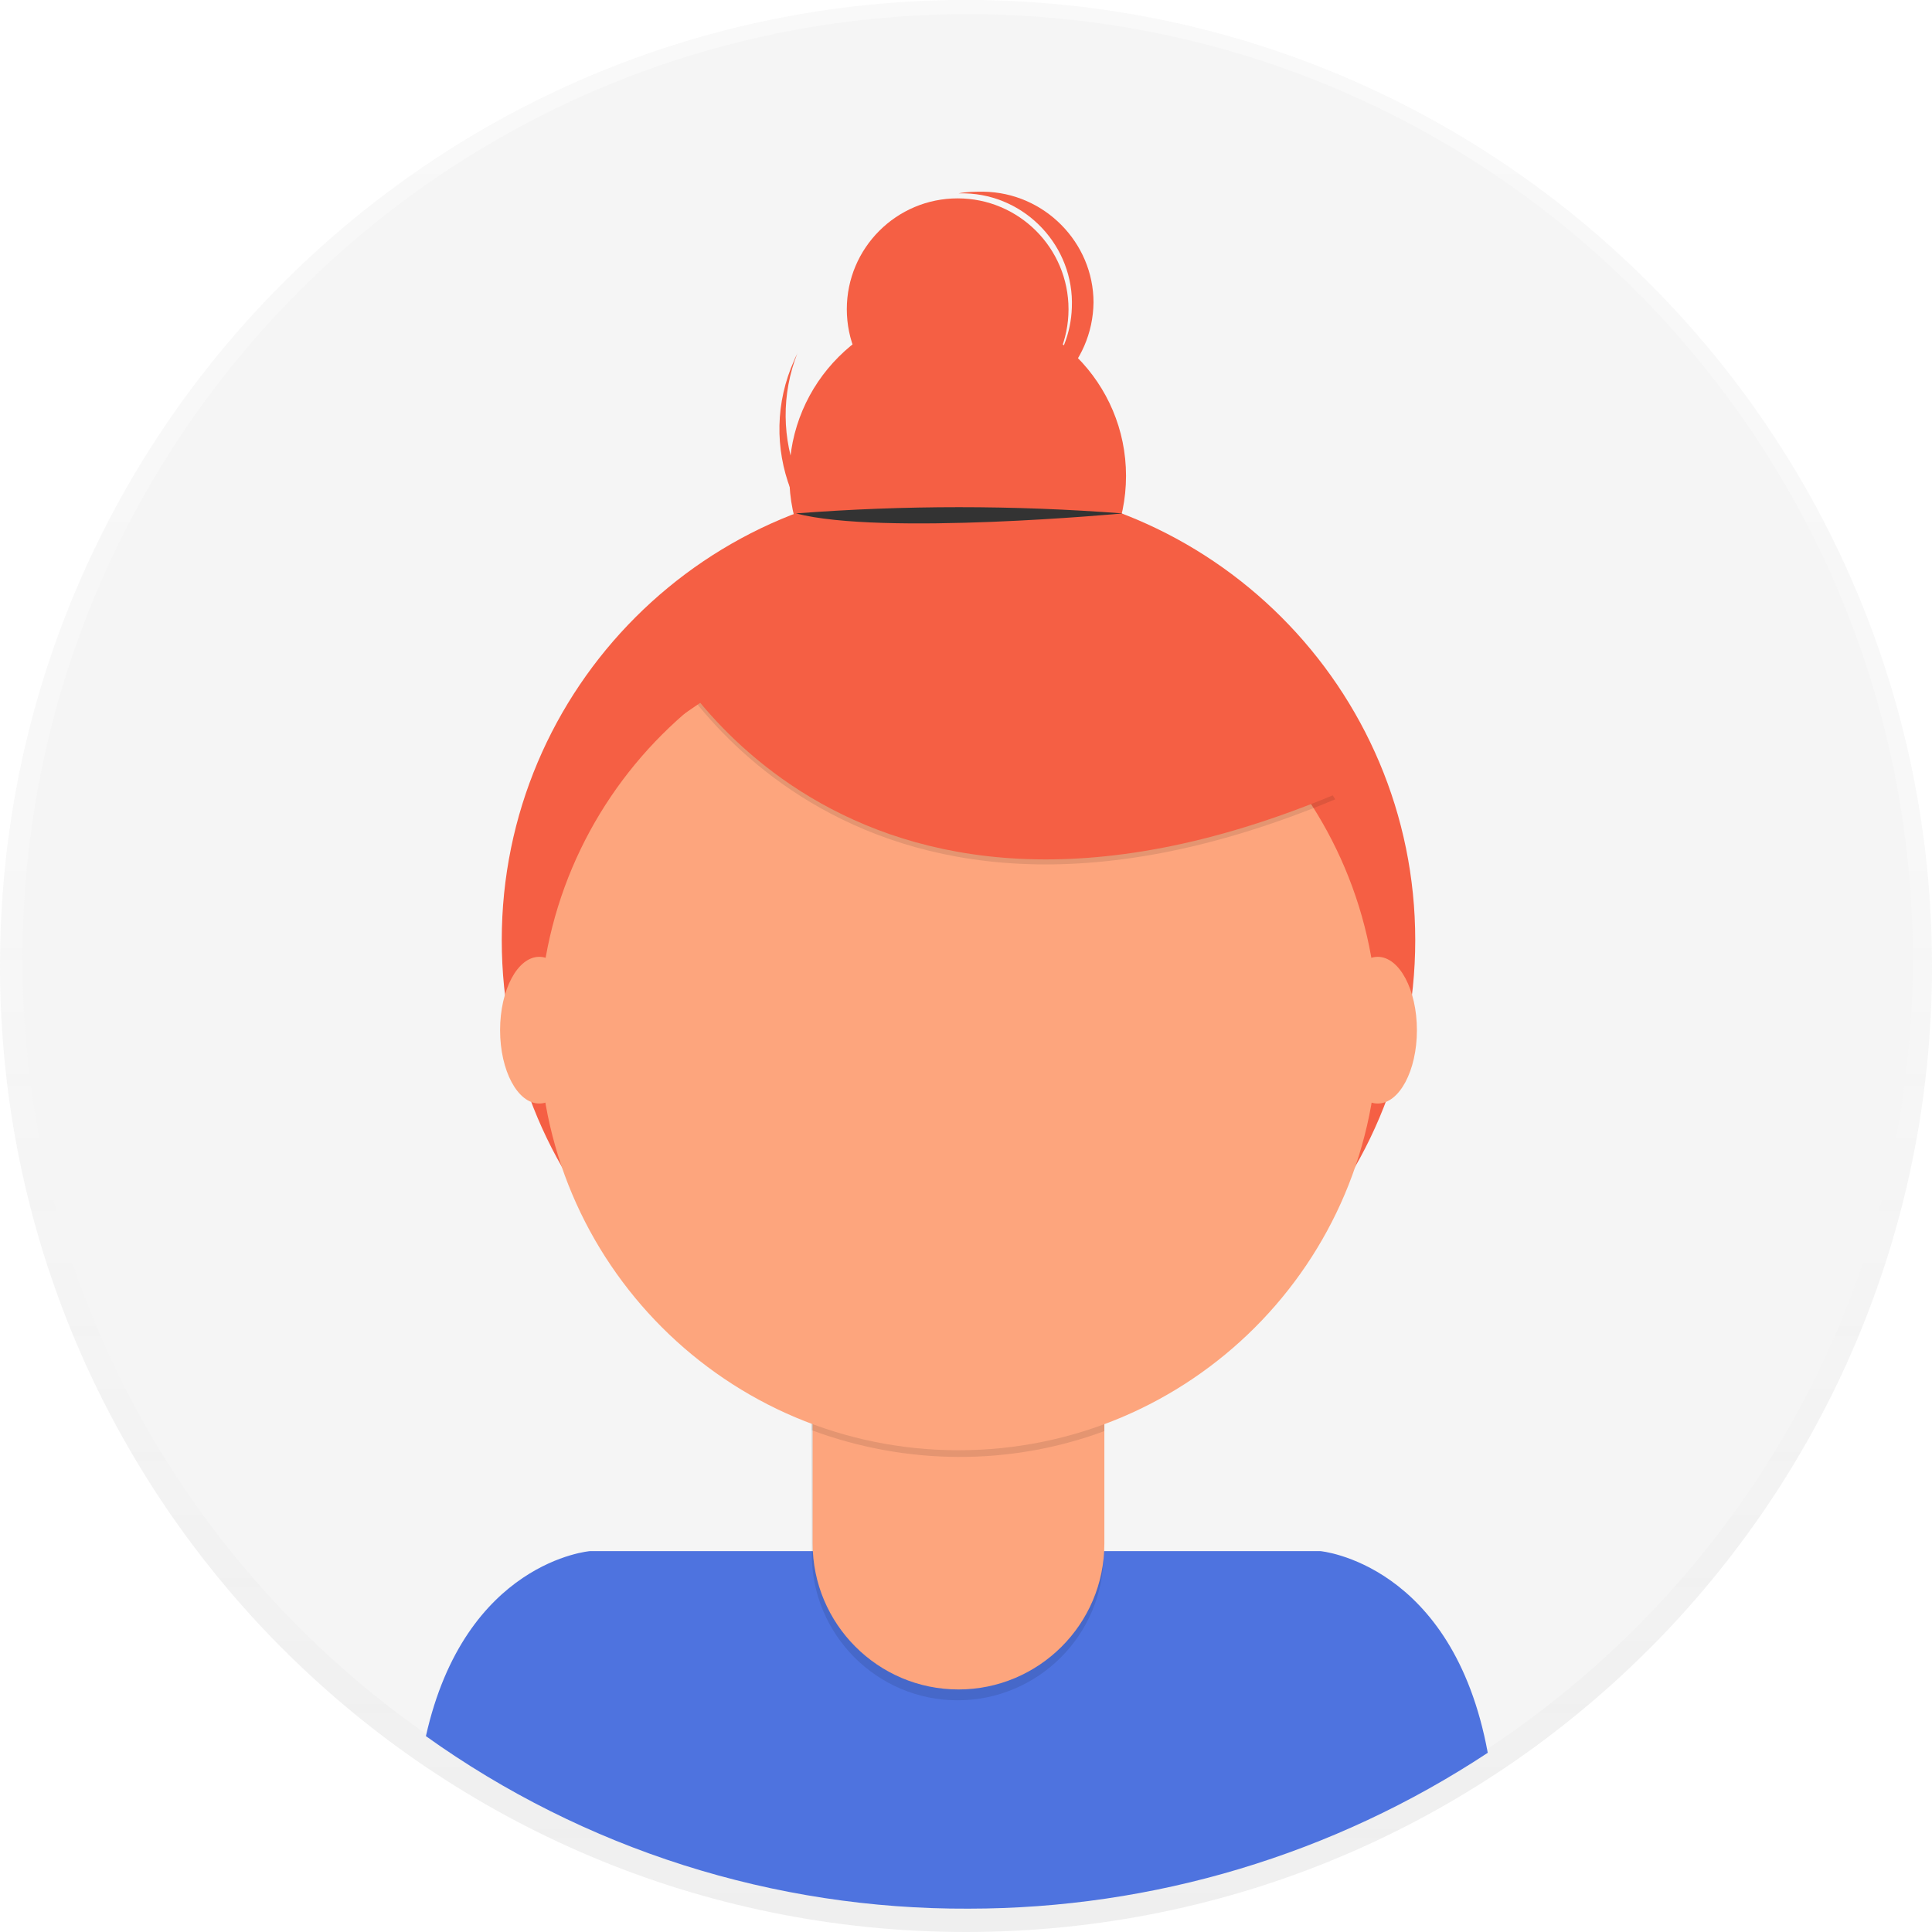
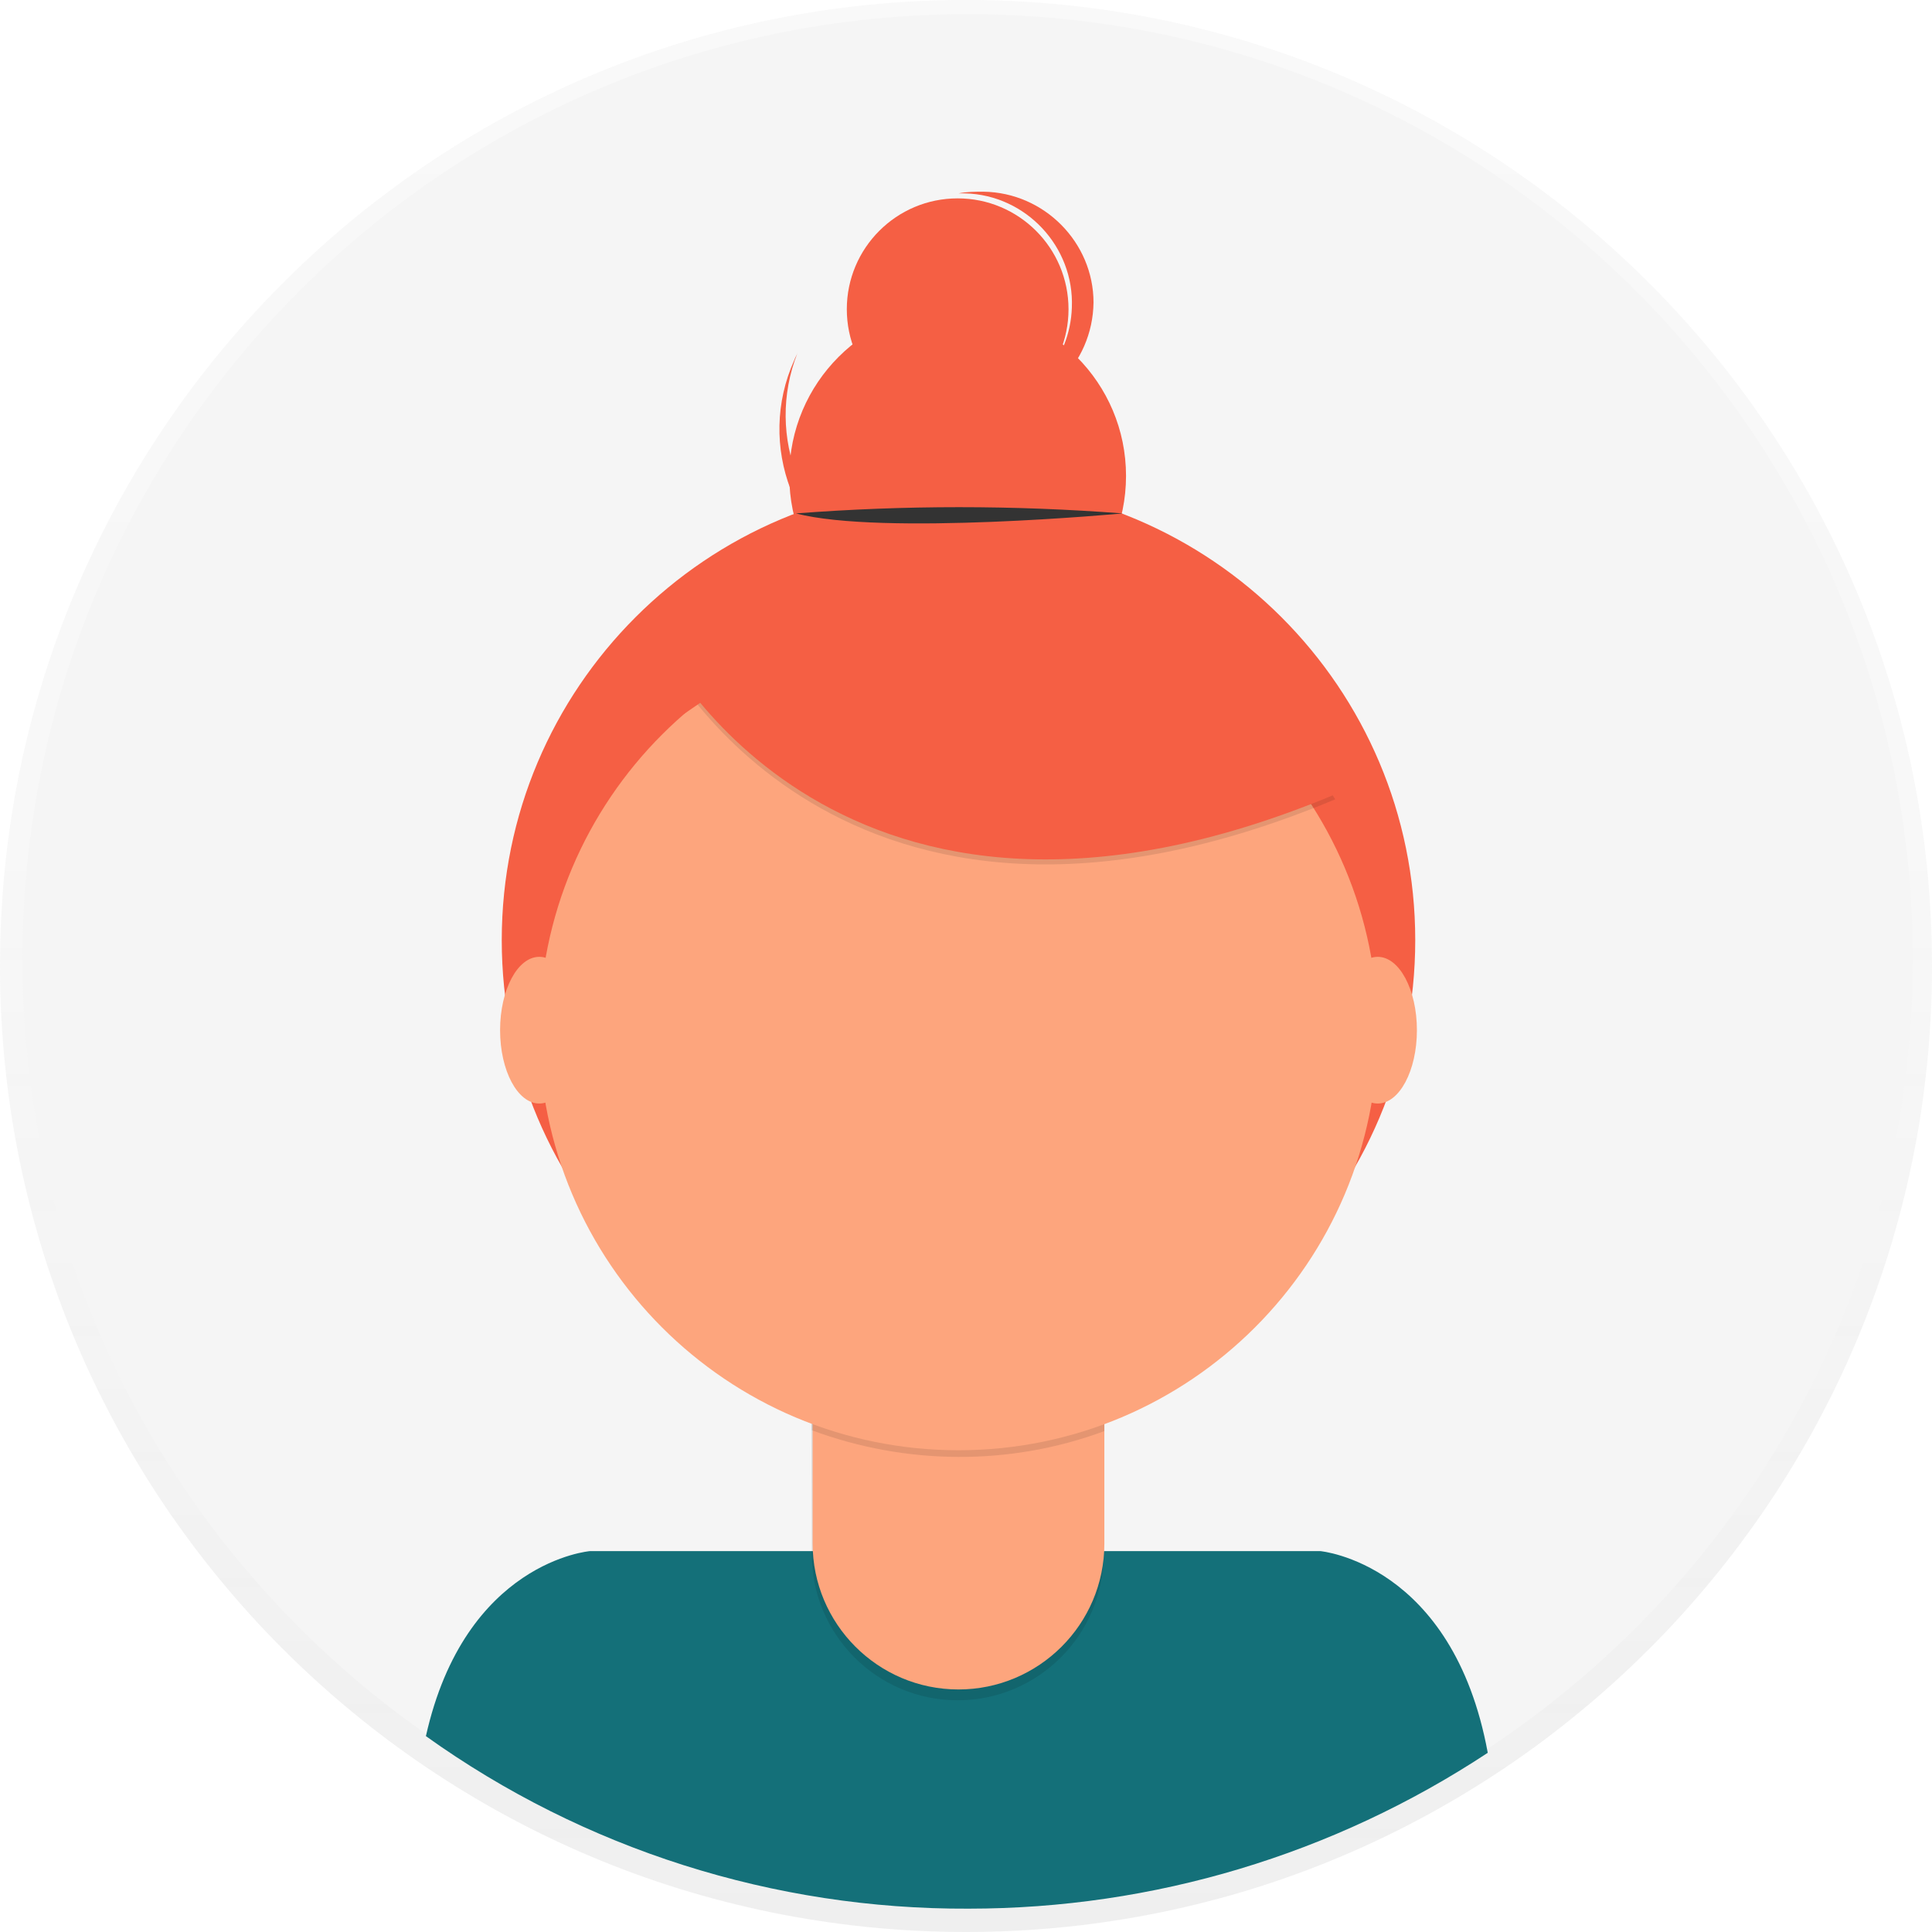
<svg xmlns="http://www.w3.org/2000/svg" version="1.1" id="_x38_8ce59e9-c4b8-4d1d-9d7a-ce0190159aa8" x="0px" y="0px" viewBox="0 0 231.8 231.8" style="enable-background:new 0 0 231.8 231.8;" xml:space="preserve">
  <style type="text/css">
	.st0{opacity:0.5;}
	.st1{fill:url(#SVGID_1_);}
	.st2{fill:#F5F5F5;}
- 	.st3{fill:#4E73DF;}
+ 	.st3{fill:#147079;}
	.st4{fill:#F55F44;}
	.st5{opacity:0.1;enable-background:new    ;}
	.st6{fill:#FDA57D;}
	.st7{fill:#333333;}
</style>
  <g class="st0">
    <linearGradient id="SVGID_1_" gradientUnits="userSpaceOnUse" x1="115.89" y1="9.36" x2="115.89" y2="241.14" gradientTransform="matrix(1 0 0 -1 0 241.14)">
      <stop offset="0" style="stop-color:#808080;stop-opacity:0.25" />
      <stop offset="0.54" style="stop-color:#808080;stop-opacity:0.12" />
      <stop offset="1" style="stop-color:#808080;stop-opacity:0.1" />
    </linearGradient>
    <circle class="st1" cx="115.9" cy="115.9" r="115.9" />
  </g>
  <circle class="st2" cx="116.1" cy="115.1" r="113.4" />
  <path class="st3" d="M116.2,229c22.2,0,43.8-6.5,62.3-18.7c-4.2-22.8-20.1-24.2-20.1-24.2H70.8c0,0-15,1.2-19.7,22.2  C70.1,221.9,92.9,229.1,116.2,229z" />
  <circle class="st4" cx="115" cy="112.8" r="54.8" />
  <path class="st5" d="M97.3,158.4h35.1l0,0v28.1c0,9.7-7.9,17.5-17.5,17.5l0,0l0,0c-9.7,0-17.5-7.9-17.5-17.5l0,0L97.3,158.4  L97.3,158.4z" />
  <path class="st6" d="M100.7,157.1h28.4c1.9,0,3.4,1.5,3.4,3.4l0,0v24.7c0,9.7-7.9,17.5-17.5,17.5l0,0l0,0c-9.7,0-17.5-7.9-17.5-17.5  l0,0v-24.7C97.4,158.6,98.8,157.1,100.7,157.1L100.7,157.1L100.7,157.1z" />
  <path class="st5" d="M97.4,171.6c11.3,4.2,23.8,4.3,35.1,0.1v-4.3H97.4V171.6z" />
  <circle class="st6" cx="115" cy="123.7" r="50.3" />
  <circle class="st4" cx="114.9" cy="57.1" r="20.2" />
  <circle class="st4" cx="114.9" cy="37.1" r="13.3" />
  <path class="st4" d="M106.2,68.2c-9.9-4.4-14.5-15.8-10.5-25.9c-0.1,0.3-0.3,0.6-0.4,0.9c-4.6,10.2,0,22.2,10.2,26.8  s22.2,0,26.8-10.2c0.1-0.3,0.2-0.6,0.4-0.9C127.6,68.5,116,72.6,106.2,68.2z" />
  <path class="st5" d="M79.2,77.9c0,0,21.2,43,81,18l-13.9-21.8l-24.7-8.9L79.2,77.9z" />
  <path class="st4" d="M79.2,77.3c0,0,21.2,43,81,18l-13.9-21.8l-24.7-8.9L79.2,77.3z" />
  <path class="st7" d="M95.5,61.6c13-1,26.1-1,39.2,0C134.7,61.6,105.8,64.3,95.5,61.6z" />
  <path class="st4" d="M118,23c-1,0-2,0-3,0.2h0.8c7.3,0.2,13.1,6.4,12.8,13.7c-0.2,6.2-4.7,11.5-10.8,12.6  c7.3,0.1,13.3-5.8,13.4-13.2C131.2,29.1,125.3,23.1,118,23L118,23z" />
  <ellipse class="st6" cx="64.7" cy="123.6" rx="4.7" ry="8.8" />
  <ellipse class="st6" cx="165.3" cy="123.6" rx="4.7" ry="8.8" />
  <polygon class="st4" points="76,78.6 85.8,73.5 88,81.6 82,85.7 " />
</svg>
